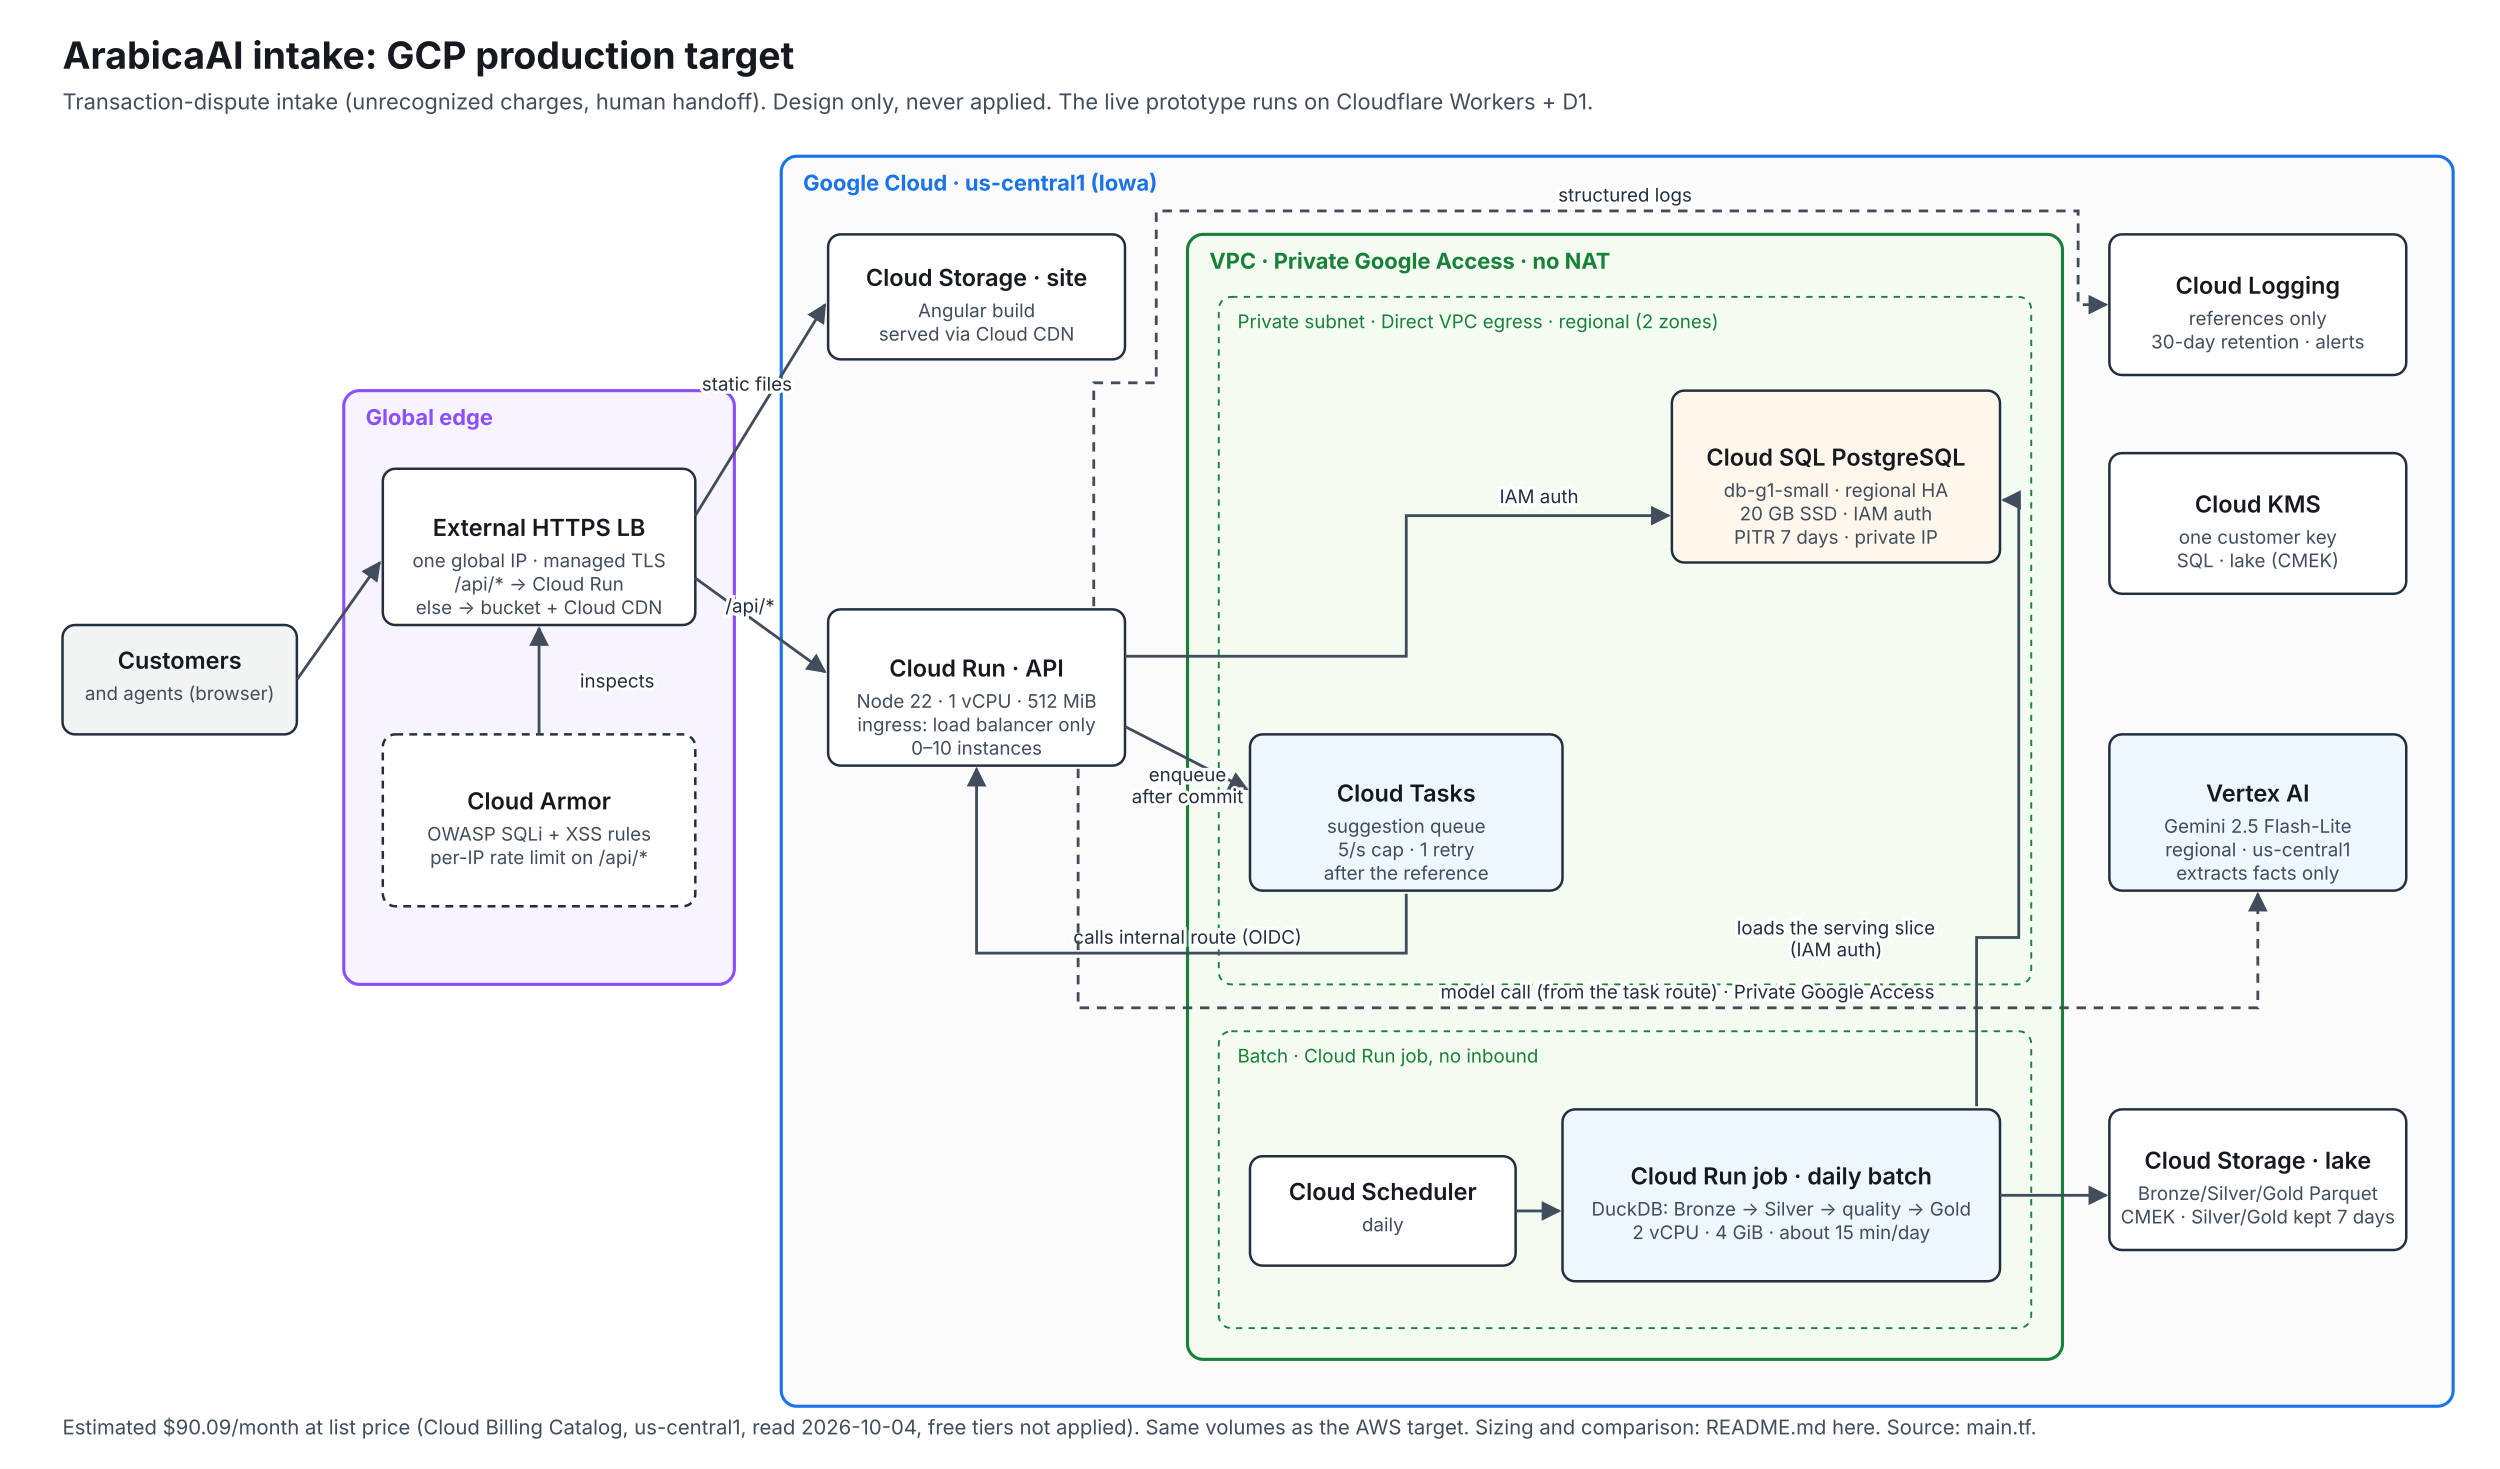
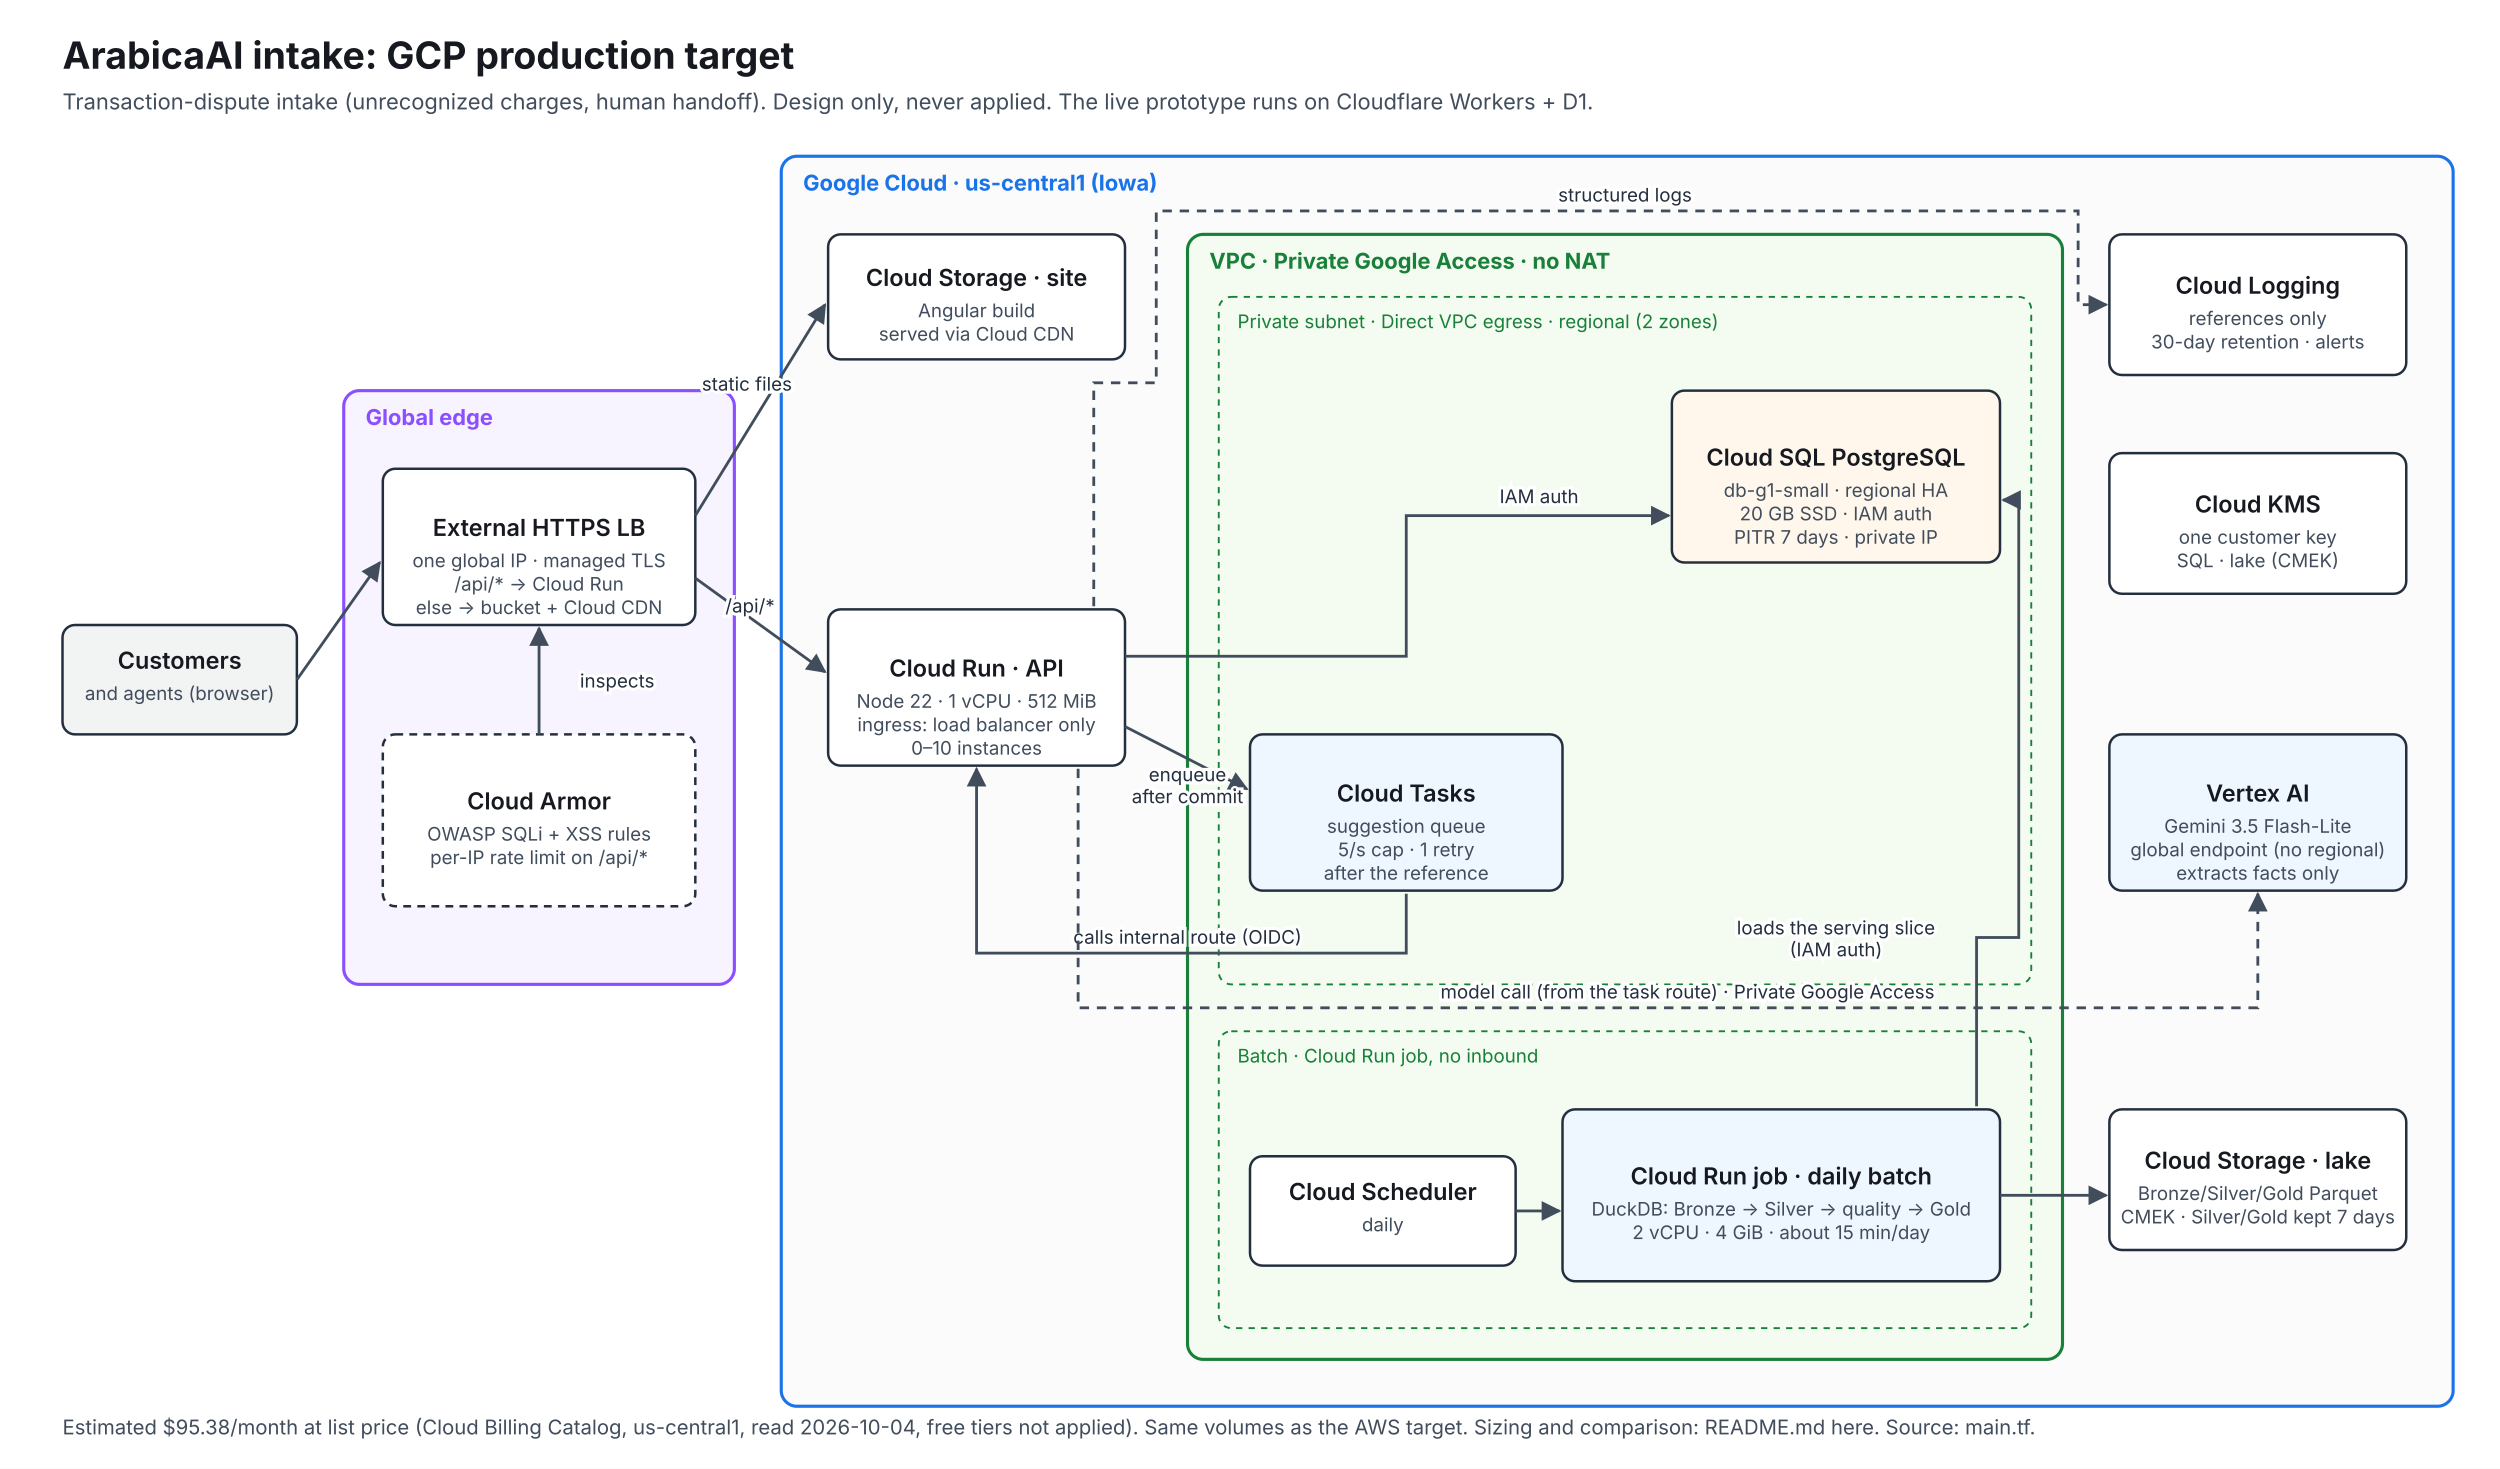
<svg xmlns="http://www.w3.org/2000/svg" width="1600" height="940" viewBox="0 0 1600 940" font-family="Inter, Segoe UI, Helvetica, Arial, sans-serif">
  <defs>
    <marker id="a" viewBox="0 0 10 10" refX="9" refY="5" markerWidth="7" markerHeight="7" orient="auto">
      <path d="M0,0 L10,5 L0,10 z" fill="#414d5c" />
    </marker>
  </defs>
  <rect width="1600" height="940" fill="#ffffff" />
  <text x="40" y="44" font-size="24" font-weight="700" fill="#16191f">ArabicaAI intake: GCP production target</text>
  <text x="40" y="70" font-size="14" fill="#414d5c">Transaction-dispute intake (unrecognized charges, human handoff). Design only, never applied. The live prototype runs on Cloudflare Workers + D1.</text>
  <rect x="40" y="400" width="150" height="70" rx="8" fill="#f2f3f3" stroke="#232f3e" stroke-width="1.6" />
  <text x="115.0" y="428.0" text-anchor="middle" font-size="15" font-weight="600" fill="#16191f">Customers</text>
  <text x="115.0" y="448.0" text-anchor="middle" font-size="12" fill="#414d5c">and agents (browser)</text>
  <rect x="220" y="250" width="250" height="380" rx="10" fill="#f7f3ff" stroke="#8c4fff" stroke-width="2" />
  <text x="234" y="272" font-size="14" font-weight="700" fill="#8c4fff">Global edge</text>
  <rect x="245" y="300" width="200" height="100" rx="8" fill="#ffffff" stroke="#232f3e" stroke-width="1.6" />
  <text x="345.0" y="343.0" text-anchor="middle" font-size="15" font-weight="600" fill="#16191f">External HTTPS LB</text>
  <text x="345.0" y="363.0" text-anchor="middle" font-size="12" fill="#414d5c">one global IP · managed TLS</text>
  <text x="345.0" y="378.0" text-anchor="middle" font-size="12" fill="#414d5c">/api/* → Cloud Run</text>
  <text x="345.0" y="393.0" text-anchor="middle" font-size="12" fill="#414d5c">else → bucket + Cloud CDN</text>
  <rect x="245" y="470" width="200" height="110" rx="8" fill="#ffffff" stroke="#232f3e" stroke-width="1.6" stroke-dasharray="5 4" />
  <text x="345.0" y="518.0" text-anchor="middle" font-size="15" font-weight="600" fill="#16191f">Cloud Armor</text>
  <text x="345.0" y="538.0" text-anchor="middle" font-size="12" fill="#414d5c">OWASP SQLi + XSS rules</text>
  <text x="345.0" y="553.0" text-anchor="middle" font-size="12" fill="#414d5c">per-IP rate limit on /api/*</text>
  <line x1="345" y1="470" x2="345" y2="402" stroke="#414d5c" stroke-width="1.8" marker-end="url(#a)" />
  <text x="395" y="440" text-anchor="middle" font-size="12" fill="#232f3e" paint-order="stroke" stroke="#ffffff" stroke-width="4">inspects</text>
  <line x1="190" y1="435" x2="243" y2="360" stroke="#414d5c" stroke-width="1.8" marker-end="url(#a)" />
  <rect x="500" y="100" width="1070" height="800" rx="10" fill="#fbfbfb" stroke="#1a73e8" stroke-width="2" />
  <text x="514" y="122" font-size="14" font-weight="700" fill="#1a73e8">Google Cloud · us-central1 (Iowa)</text>
  <rect x="530" y="150" width="190" height="80" rx="8" fill="#ffffff" stroke="#232f3e" stroke-width="1.6" />
  <text x="625.0" y="183.0" text-anchor="middle" font-size="15" font-weight="600" fill="#16191f">Cloud Storage · site</text>
  <text x="625.0" y="203.0" text-anchor="middle" font-size="12" fill="#414d5c">Angular build</text>
  <text x="625.0" y="218.0" text-anchor="middle" font-size="12" fill="#414d5c">served via Cloud CDN</text>
  <line x1="445" y1="330" x2="528" y2="195" stroke="#414d5c" stroke-width="1.8" marker-end="url(#a)" />
  <text x="478" y="250" text-anchor="middle" font-size="12" fill="#232f3e" paint-order="stroke" stroke="#ffffff" stroke-width="4">static files</text>
  <rect x="760" y="150" width="560" height="720" rx="10" fill="#f4fbf1" stroke="#188038" stroke-width="2" />
  <text x="774" y="172" font-size="14" font-weight="700" fill="#188038">VPC · Private Google Access · no NAT</text>
  <rect x="780" y="190" width="520" height="440" rx="8" fill="none" stroke="#188038" stroke-width="1.2" stroke-dasharray="4 4" />
  <text x="792" y="210" font-size="12" fill="#188038">Private subnet · Direct VPC egress · regional (2 zones)</text>
  <rect x="530" y="390" width="190" height="100" rx="8" fill="#ffffff" stroke="#232f3e" stroke-width="1.6" />
  <text x="625.0" y="433.0" text-anchor="middle" font-size="15" font-weight="600" fill="#16191f">Cloud Run · API</text>
  <text x="625.0" y="453.0" text-anchor="middle" font-size="12" fill="#414d5c">Node 22 · 1 vCPU · 512 MiB</text>
  <text x="625.0" y="468.0" text-anchor="middle" font-size="12" fill="#414d5c">ingress: load balancer only</text>
  <text x="625.0" y="483.0" text-anchor="middle" font-size="12" fill="#414d5c">0–10 instances</text>
  <line x1="445" y1="370" x2="528" y2="430" stroke="#414d5c" stroke-width="1.8" marker-end="url(#a)" />
  <text x="480" y="392" text-anchor="middle" font-size="12" fill="#232f3e" paint-order="stroke" stroke="#ffffff" stroke-width="4">/api/*</text>
  <rect x="1070" y="250" width="210" height="110" rx="8" fill="#fff7ec" stroke="#232f3e" stroke-width="1.6" />
  <text x="1175.0" y="298.0" text-anchor="middle" font-size="15" font-weight="600" fill="#16191f">Cloud SQL PostgreSQL</text>
  <text x="1175.0" y="318.0" text-anchor="middle" font-size="12" fill="#414d5c">db-g1-small · regional HA</text>
  <text x="1175.0" y="333.0" text-anchor="middle" font-size="12" fill="#414d5c">20 GB SSD · IAM auth</text>
  <text x="1175.0" y="348.0" text-anchor="middle" font-size="12" fill="#414d5c">PITR 7 days · private IP</text>
  <rect x="800" y="470" width="200" height="100" rx="8" fill="#eef6ff" stroke="#232f3e" stroke-width="1.6" />
  <text x="900.0" y="513.0" text-anchor="middle" font-size="15" font-weight="600" fill="#16191f">Cloud Tasks</text>
  <text x="900.0" y="533.0" text-anchor="middle" font-size="12" fill="#414d5c">suggestion queue</text>
  <text x="900.0" y="548.0" text-anchor="middle" font-size="12" fill="#414d5c">5/s cap · 1 retry</text>
  <text x="900.0" y="563.0" text-anchor="middle" font-size="12" fill="#414d5c">after the reference</text>
  <polyline points="720,420 900,420 900,330 1068,330" fill="none" stroke="#414d5c" stroke-width="1.8" marker-end="url(#a)" />
  <text x="985" y="322" text-anchor="middle" font-size="12" fill="#232f3e" paint-order="stroke" stroke="#ffffff" stroke-width="4">IAM auth</text>
  <line x1="720" y1="465" x2="798" y2="505" stroke="#414d5c" stroke-width="1.8" marker-end="url(#a)" />
  <text x="760" y="500" text-anchor="middle" font-size="12" fill="#232f3e" paint-order="stroke" stroke="#ffffff" stroke-width="4">enqueue</text>
  <text x="760" y="514" text-anchor="middle" font-size="12" fill="#232f3e" paint-order="stroke" stroke="#ffffff" stroke-width="4">after commit</text>
  <polyline points="900,572 900,610 625,610 625,492" fill="none" stroke="#414d5c" stroke-width="1.8" marker-end="url(#a)" />
  <text x="760" y="604" text-anchor="middle" font-size="12" fill="#232f3e" paint-order="stroke" stroke="#ffffff" stroke-width="4">calls internal route (OIDC)</text>
  <rect x="780" y="660" width="520" height="190" rx="8" fill="none" stroke="#188038" stroke-width="1.2" stroke-dasharray="4 4" />
  <text x="792" y="680" font-size="12" fill="#188038">Batch · Cloud Run job, no inbound</text>
  <rect x="1000" y="710" width="280" height="110" rx="8" fill="#eef6ff" stroke="#232f3e" stroke-width="1.6" />
  <text x="1140.0" y="758.0" text-anchor="middle" font-size="15" font-weight="600" fill="#16191f">Cloud Run job · daily batch</text>
  <text x="1140.0" y="778.0" text-anchor="middle" font-size="12" fill="#414d5c">DuckDB: Bronze → Silver → quality → Gold</text>
  <text x="1140.0" y="793.0" text-anchor="middle" font-size="12" fill="#414d5c">2 vCPU · 4 GiB · about 15 min/day</text>
  <polyline points="1265,708 1265,600 1292,600 1292,320 1282,320" fill="none" stroke="#414d5c" stroke-width="1.8" marker-end="url(#a)" />
  <text x="1175" y="598" text-anchor="middle" font-size="12" fill="#232f3e" paint-order="stroke" stroke="#ffffff" stroke-width="4">loads the serving slice</text>
  <text x="1175" y="612" text-anchor="middle" font-size="12" fill="#232f3e" paint-order="stroke" stroke="#ffffff" stroke-width="4">(IAM auth)</text>
  <rect x="1350" y="470" width="190" height="100" rx="8" fill="#eef6ff" stroke="#232f3e" stroke-width="1.6" />
  <text x="1445.0" y="513.0" text-anchor="middle" font-size="15" font-weight="600" fill="#16191f">Vertex AI</text>
-   <text x="1445.0" y="533.0" text-anchor="middle" font-size="12" fill="#414d5c">Gemini 2.5 Flash-Lite</text>
-   <text x="1445.0" y="548.0" text-anchor="middle" font-size="12" fill="#414d5c">regional · us-central1</text>
+   <text x="1445.0" y="533.0" text-anchor="middle" font-size="12" fill="#414d5c">Gemini 3.5 Flash-Lite</text>
+   <text x="1445.0" y="548.0" text-anchor="middle" font-size="12" fill="#414d5c">global endpoint (no regional)</text>
  <text x="1445.0" y="563.0" text-anchor="middle" font-size="12" fill="#414d5c">extracts facts only</text>
  <polyline points="690,492 690,645 1445,645 1445,572" fill="none" stroke="#414d5c" stroke-width="1.8" marker-end="url(#a)" stroke-dasharray="6 5" />
  <text x="1080" y="639" text-anchor="middle" font-size="12" fill="#232f3e" paint-order="stroke" stroke="#ffffff" stroke-width="4">model call (from the task route) · Private Google Access</text>
  <rect x="1350" y="710" width="190" height="90" rx="8" fill="#ffffff" stroke="#232f3e" stroke-width="1.6" />
  <text x="1445.0" y="748.0" text-anchor="middle" font-size="15" font-weight="600" fill="#16191f">Cloud Storage · lake</text>
  <text x="1445.0" y="768.0" text-anchor="middle" font-size="12" fill="#414d5c">Bronze/Silver/Gold Parquet</text>
  <text x="1445.0" y="783.0" text-anchor="middle" font-size="12" fill="#414d5c">CMEK · Silver/Gold kept 7 days</text>
  <line x1="1280" y1="765" x2="1348" y2="765" stroke="#414d5c" stroke-width="1.8" marker-end="url(#a)" />
  <rect x="800" y="740" width="170" height="70" rx="8" fill="#ffffff" stroke="#232f3e" stroke-width="1.6" />
  <text x="885.0" y="768.0" text-anchor="middle" font-size="15" font-weight="600" fill="#16191f">Cloud Scheduler</text>
  <text x="885.0" y="788.0" text-anchor="middle" font-size="12" fill="#414d5c">daily</text>
  <line x1="970" y1="775" x2="998" y2="775" stroke="#414d5c" stroke-width="1.8" marker-end="url(#a)" />
  <rect x="1350" y="150" width="190" height="90" rx="8" fill="#ffffff" stroke="#232f3e" stroke-width="1.6" />
  <text x="1445.0" y="188.0" text-anchor="middle" font-size="15" font-weight="600" fill="#16191f">Cloud Logging</text>
  <text x="1445.0" y="208.0" text-anchor="middle" font-size="12" fill="#414d5c">references only</text>
  <text x="1445.0" y="223.0" text-anchor="middle" font-size="12" fill="#414d5c">30-day retention · alerts</text>
  <rect x="1350" y="290" width="190" height="90" rx="8" fill="#ffffff" stroke="#232f3e" stroke-width="1.6" />
  <text x="1445.0" y="328.0" text-anchor="middle" font-size="15" font-weight="600" fill="#16191f">Cloud KMS</text>
  <text x="1445.0" y="348.0" text-anchor="middle" font-size="12" fill="#414d5c">one customer key</text>
  <text x="1445.0" y="363.0" text-anchor="middle" font-size="12" fill="#414d5c">SQL · lake (CMEK)</text>
  <polyline points="700,388 700,245 740,245 740,135 1330,135 1330,195 1348,195" fill="none" stroke="#414d5c" stroke-width="1.8" marker-end="url(#a)" stroke-dasharray="6 5" />
  <text x="1040" y="129" text-anchor="middle" font-size="12" fill="#232f3e" paint-order="stroke" stroke="#ffffff" stroke-width="4">structured logs</text>
-   <text x="40" y="918" font-size="13" fill="#414d5c">Estimated $90.09/month at list price (Cloud Billing Catalog, us-central1, read 2026-10-04, free tiers not applied). Same volumes as the AWS target. Sizing and comparison: README.md here. Source: main.tf.</text>
+   <text x="40" y="918" font-size="13" fill="#414d5c">Estimated $95.38/month at list price (Cloud Billing Catalog, us-central1, read 2026-10-04, free tiers not applied). Same volumes as the AWS target. Sizing and comparison: README.md here. Source: main.tf.</text>
</svg>
